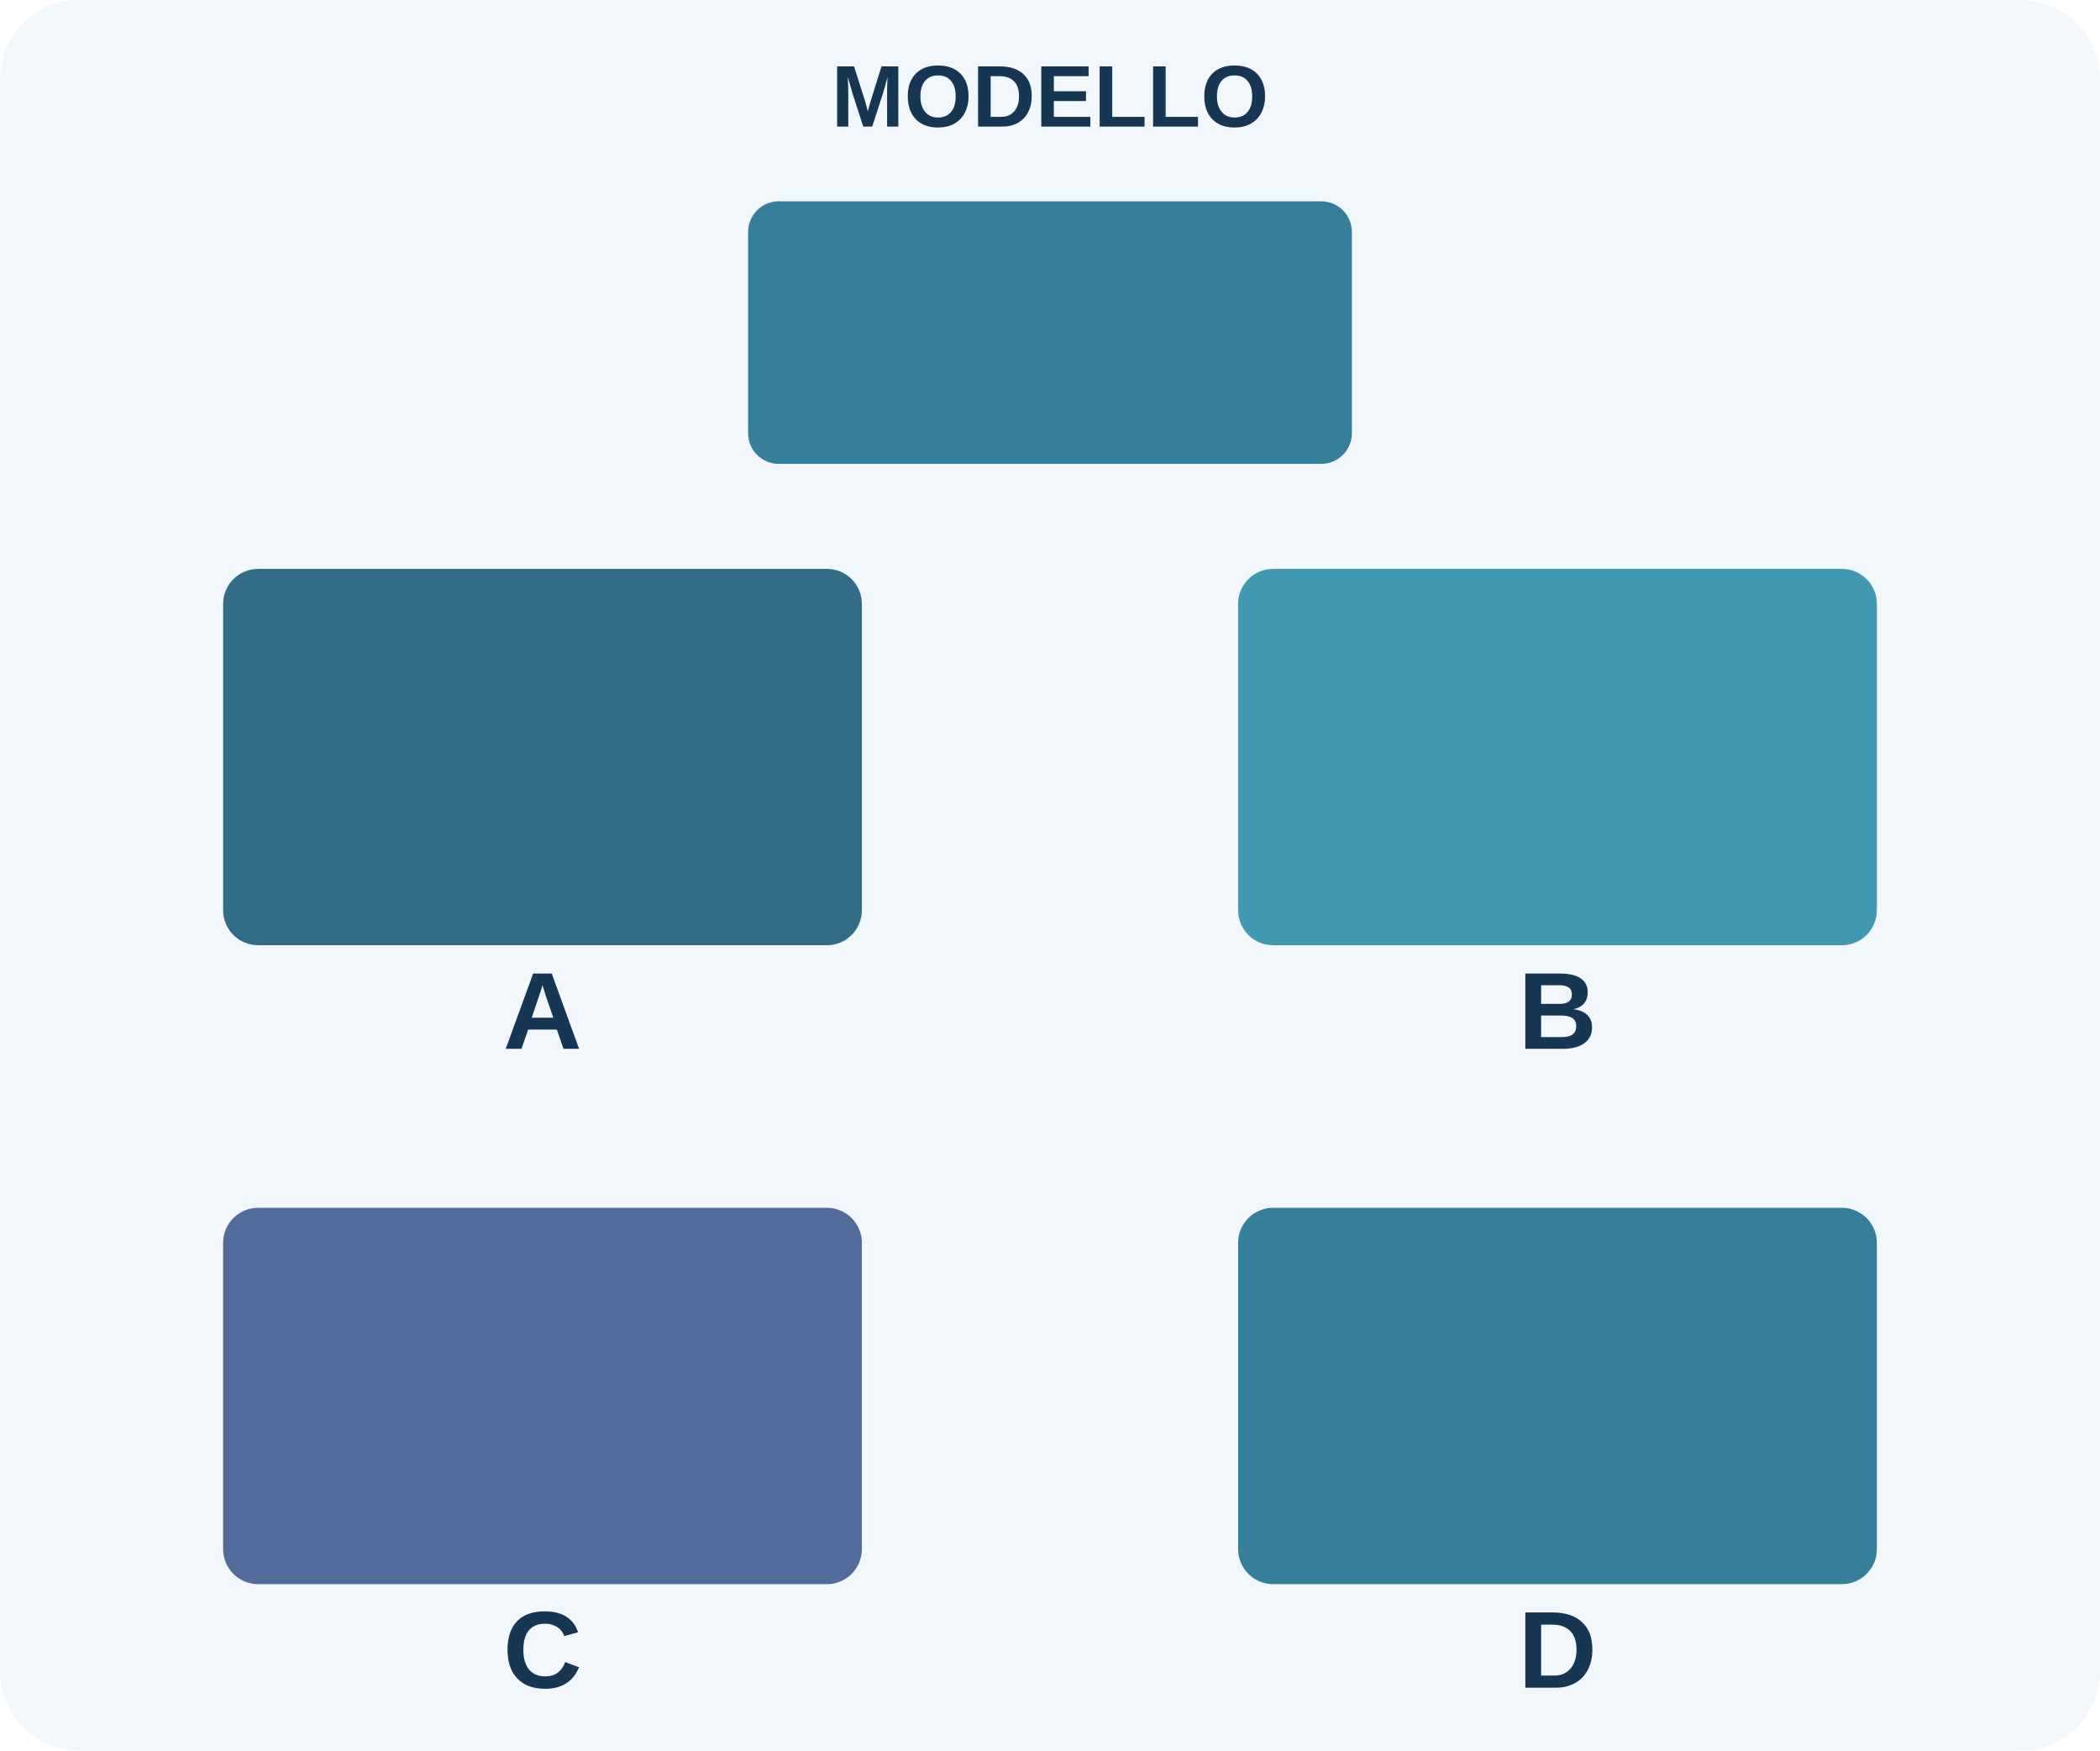
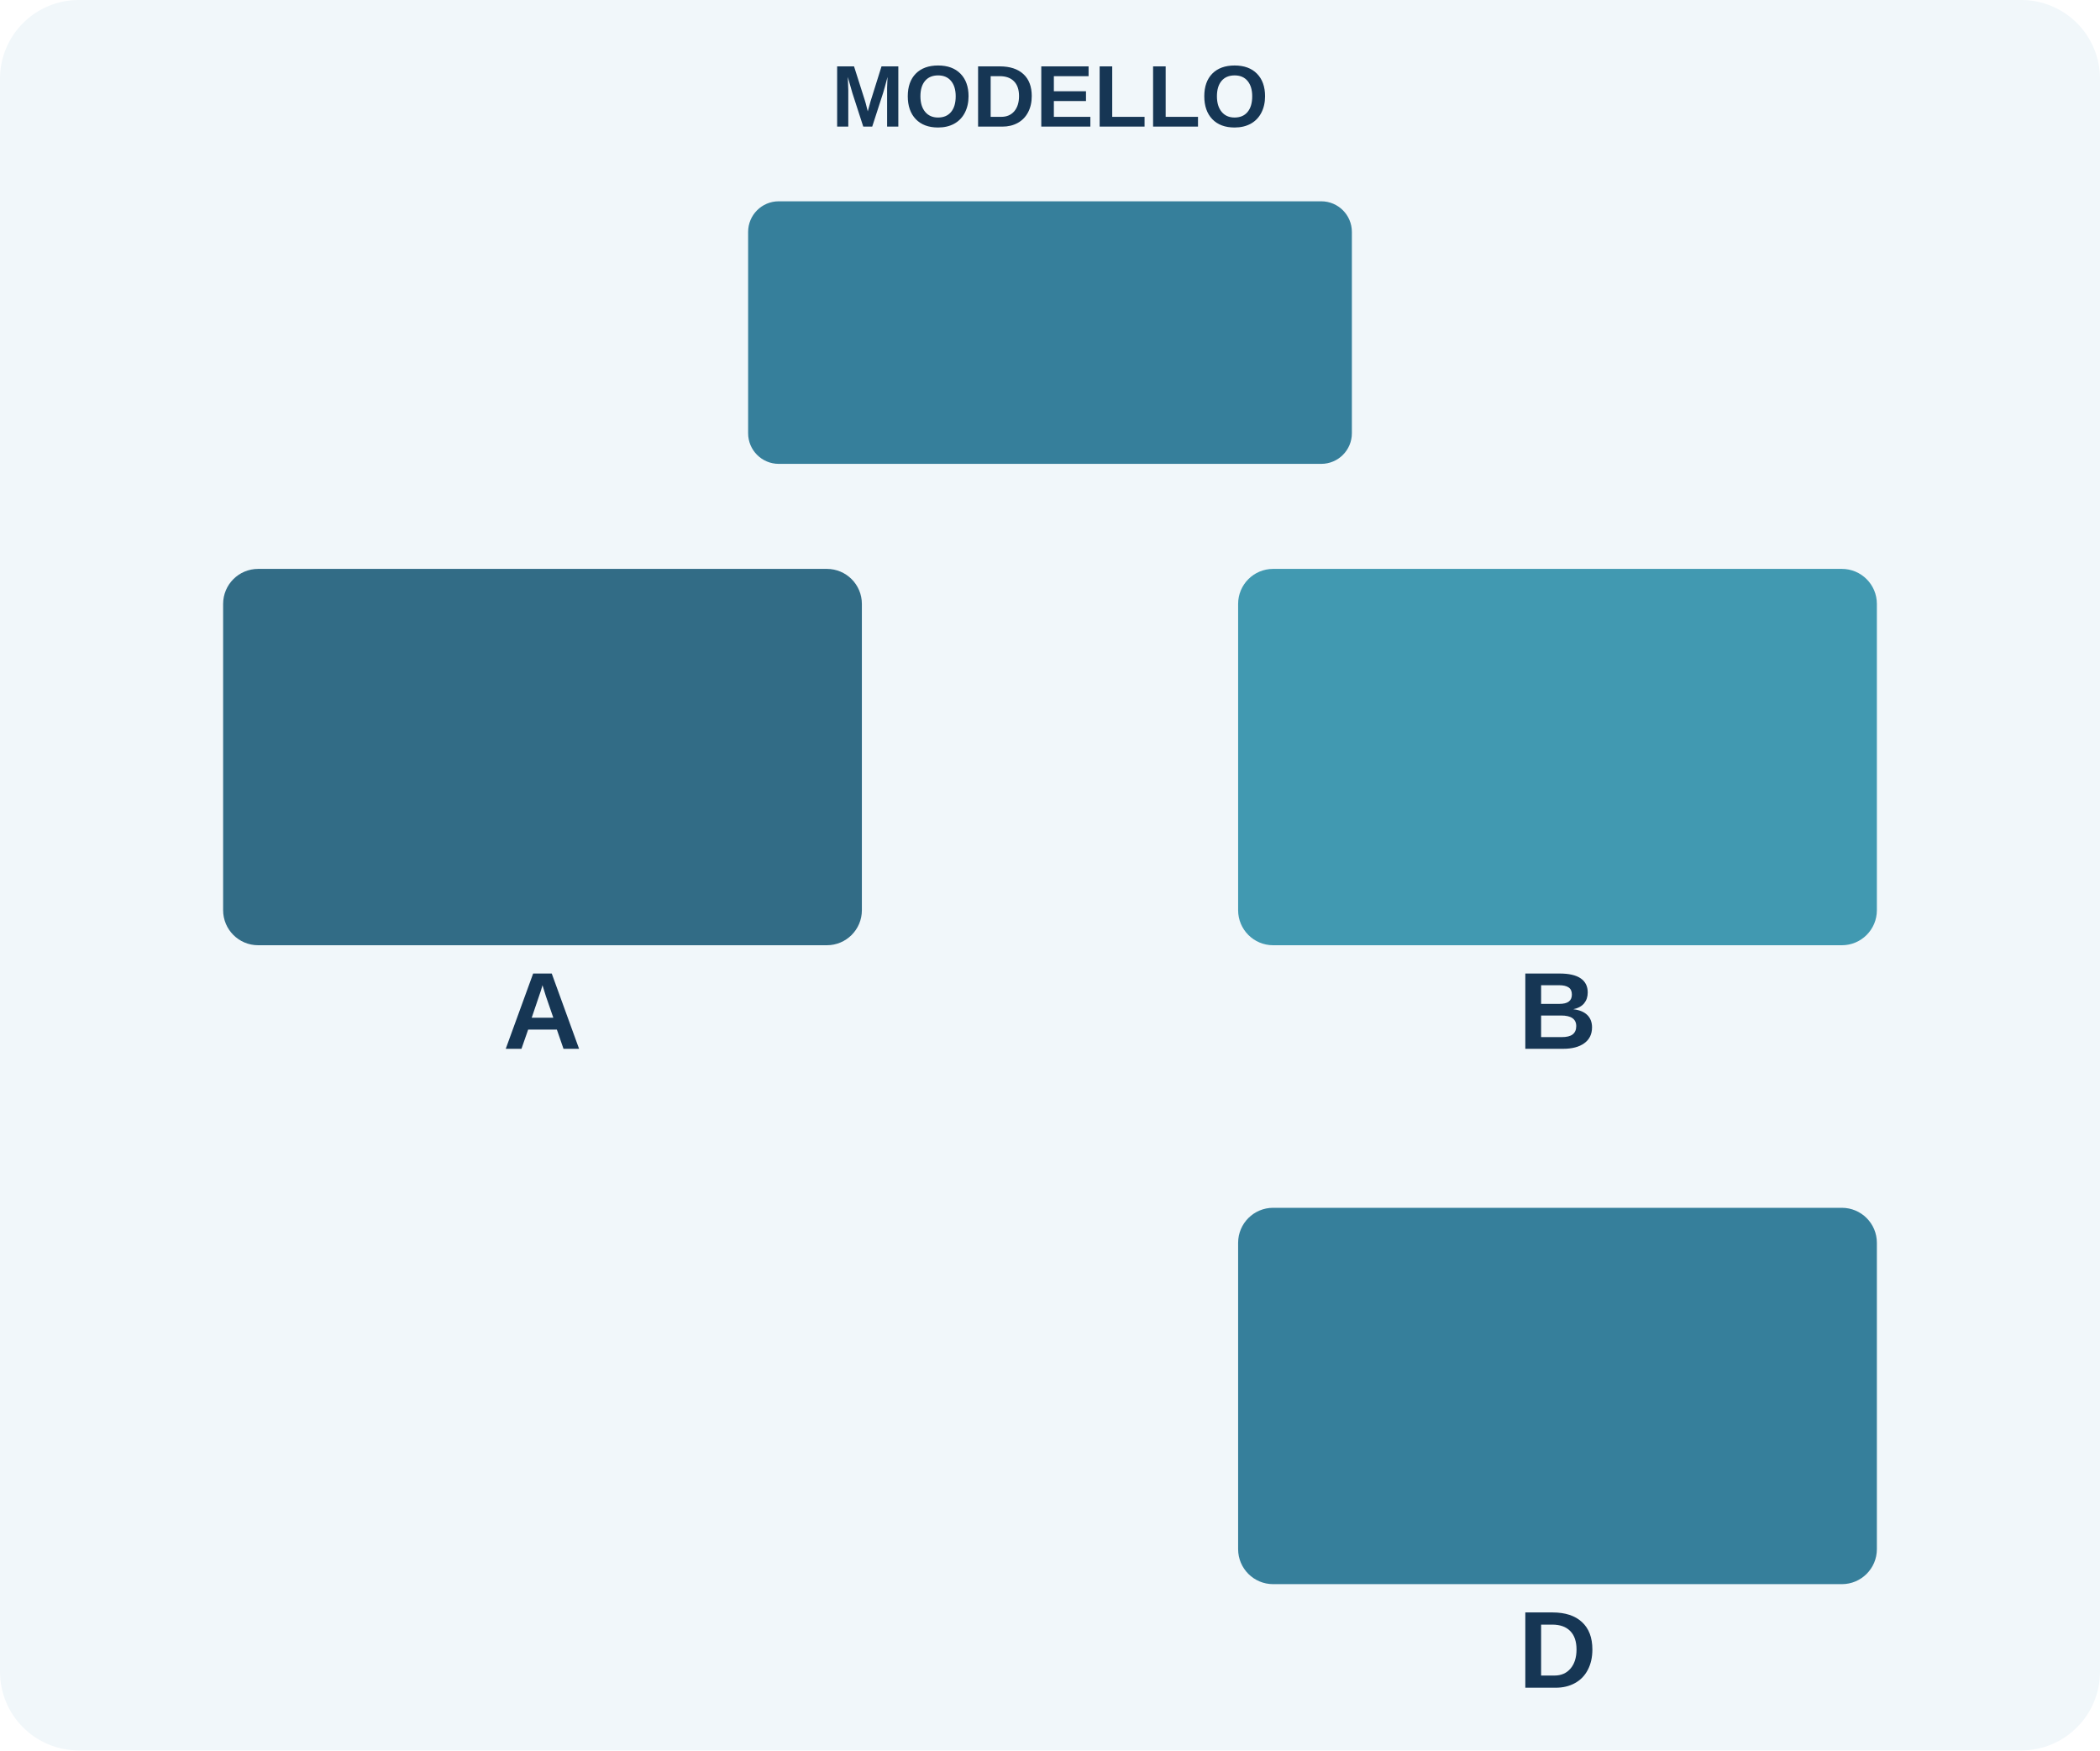
<svg xmlns="http://www.w3.org/2000/svg" viewBox="0 0 480 400" width="480" height="400">
  <rect width="480" height="400" rx="18" fill="#f1f7fa" />
  <text x="240" y="22" text-anchor="middle" dominant-baseline="central" font-family="Arial, sans-serif" font-size="20" font-weight="700" fill="#163654">MODELLO</text>
  <rect x="171" y="46" width="138" height="60" fill="#367f9b" rx="7" />
  <g transform="translate(124 173) scale(1)">
    <rect x="-73" y="-43" width="146" height="86" fill="#326c86" rx="8" />
    <text x="0" y="58" text-anchor="middle" dominant-baseline="central" font-family="Arial, sans-serif" font-size="25" font-weight="700" fill="#163654">A</text>
  </g>
  <g transform="translate(356 173) scale(1)">
    <rect x="-73" y="-43" width="146" height="86" fill="#4199b1" rx="8" />
    <text x="0" y="58" text-anchor="middle" dominant-baseline="central" font-family="Arial, sans-serif" font-size="25" font-weight="700" fill="#163654">B</text>
  </g>
-   <g transform="translate(124 319) scale(1)">
-     <rect x="-73" y="-43" width="146" height="86" fill="#526b9b" rx="8" />
-     <text x="0" y="58" text-anchor="middle" dominant-baseline="central" font-family="Arial, sans-serif" font-size="25" font-weight="700" fill="#163654">C</text>
-   </g>
  <g transform="translate(356 319) scale(1)">
    <rect x="-73" y="-43" width="146" height="86" fill="#367f9b" rx="8" />
    <text x="0" y="58" text-anchor="middle" dominant-baseline="central" font-family="Arial, sans-serif" font-size="25" font-weight="700" fill="#163654">D</text>
  </g>
</svg>
